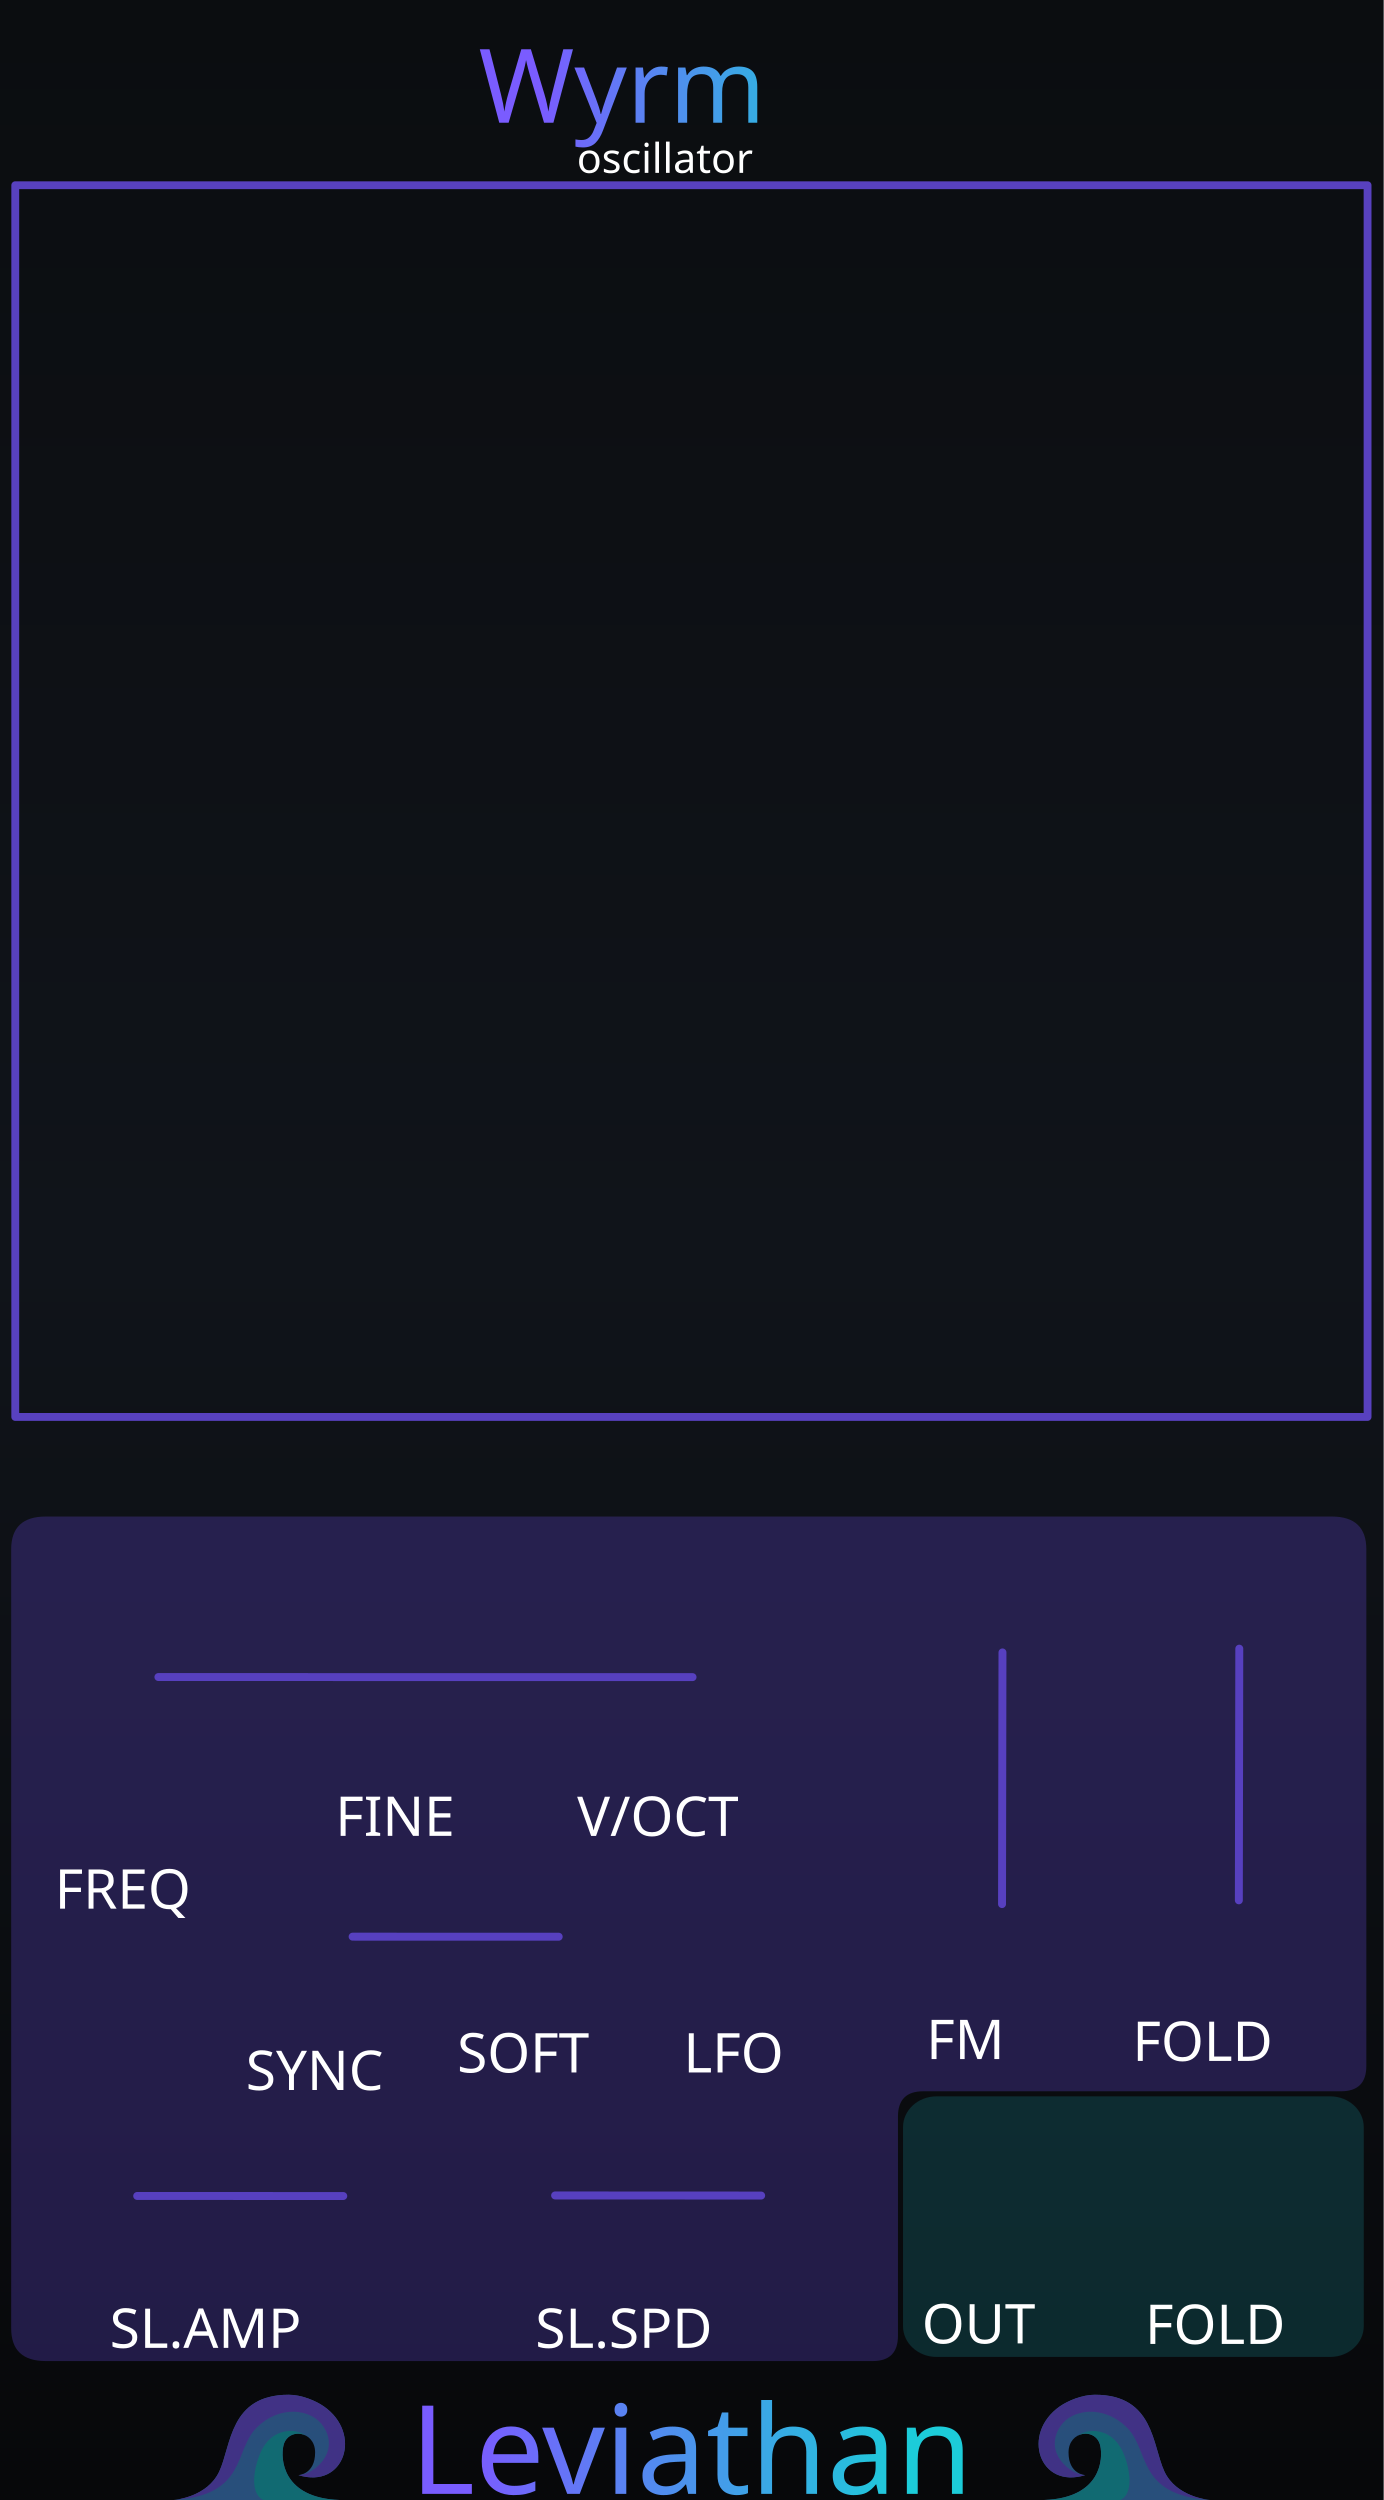
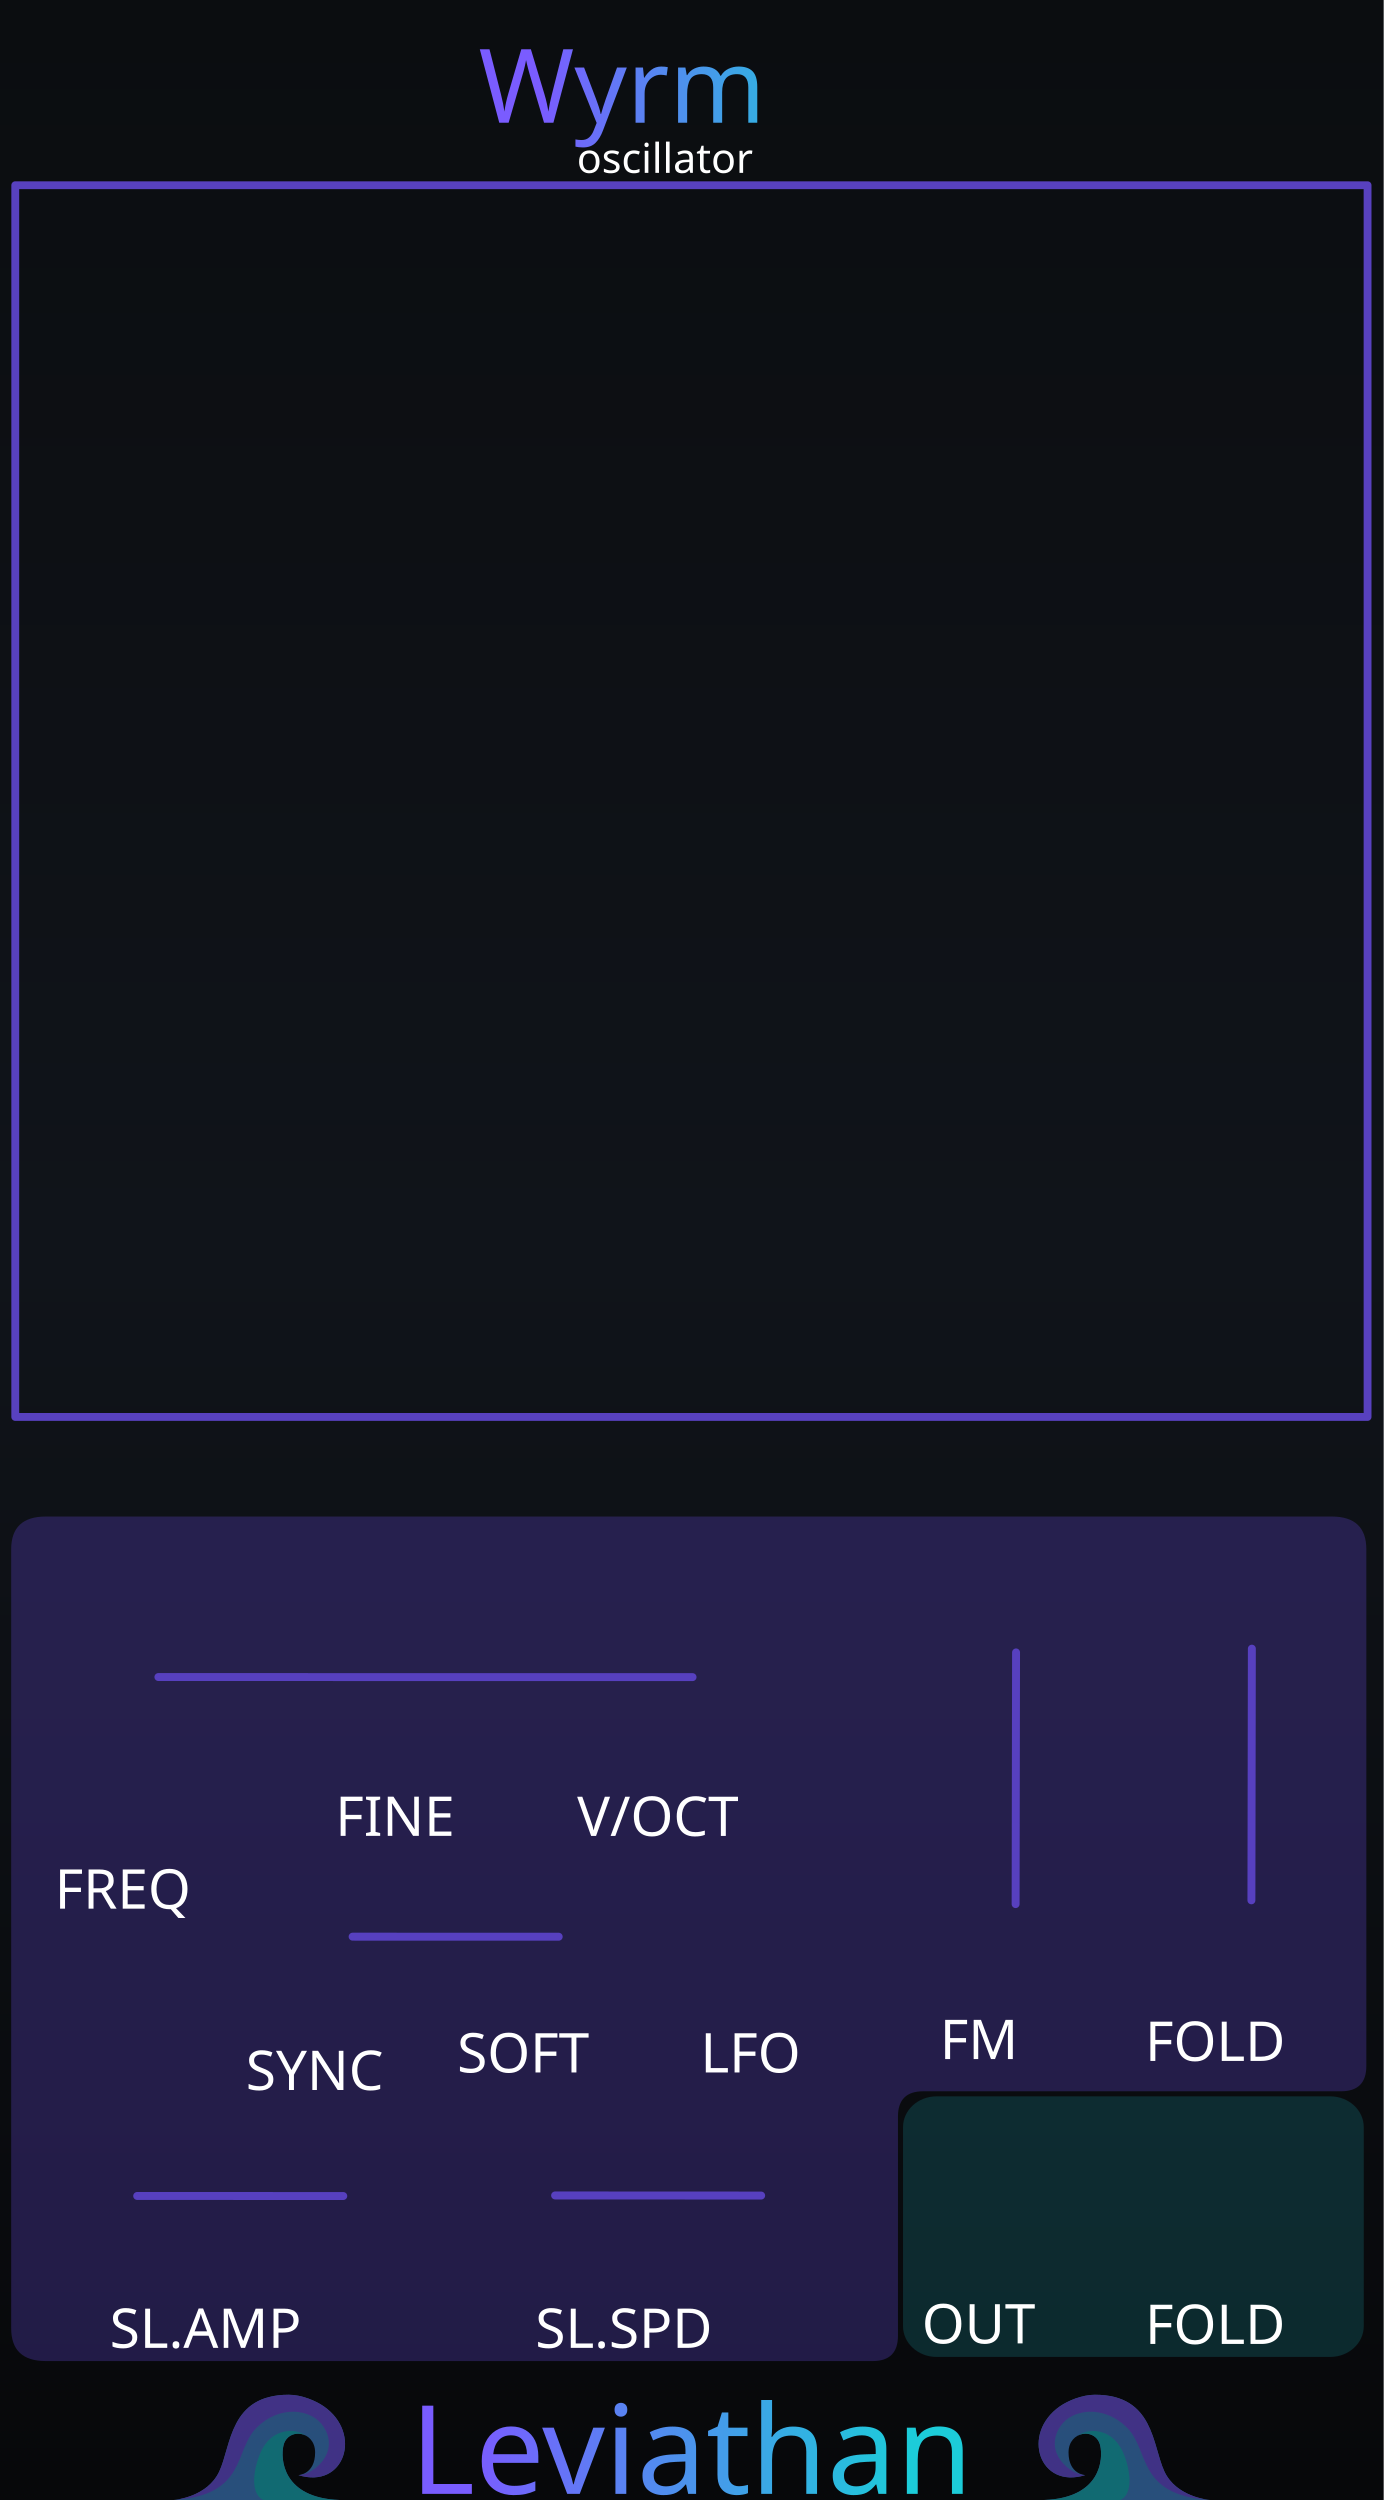
<svg xmlns="http://www.w3.org/2000/svg" xmlns:xlink="http://www.w3.org/1999/xlink" version="1.2" width="71.12mm" height="128.5mm" viewBox="0 0 7112 12850" preserveAspectRatio="xMidYMid" fill-rule="evenodd" stroke-width="28.222" stroke-linejoin="round" xml:space="preserve" id="svg488">
  <defs id="defs1">
    <linearGradient id="linearGradient22">
      <stop style="stop-color:#7a5cff;stop-opacity:1;" offset="0" id="stop22" />
      <stop style="stop-color:#1cccd9;stop-opacity:1;" offset="1" id="stop23" />
    </linearGradient>
    <linearGradient id="linearGradient20">
      <stop style="stop-color:#795cff;stop-opacity:1;" offset="0" id="stop20" />
      <stop style="stop-color:#1cccd9;stop-opacity:1;" offset="1" id="stop21" />
    </linearGradient>
    <linearGradient id="linearGradient16" x1="0" y1="0" x2="0" y2="1">
      <stop offset="0" stop-color="#1ccad8" stop-opacity="0.65" id="stop15" style="stop-color:#1ccad8;stop-opacity:1;" />
      <stop offset="1" stop-color="#7a5cff" stop-opacity="0.65" id="stop16" style="stop-color:#7a5cff;stop-opacity:1;" />
    </linearGradient>
    <linearGradient id="linearGradient14" x1="0" y1="0" x2="0" y2="1">
      <stop offset="0" stop-color="#1ccad8" stop-opacity="0.65" id="stop13" style="stop-color:#1ccad8;stop-opacity:1;" />
      <stop offset="1" stop-color="#7a5cff" stop-opacity="0.65" id="stop14" style="stop-color:#7a5cff;stop-opacity:1;" />
    </linearGradient>
    <linearGradient id="linearGradient12" x1="0" y1="0" x2="0" y2="1">
      <stop offset="0" stop-color="#1ccad8" stop-opacity="0.65" id="stop11" style="stop-color:#6140bf;stop-opacity:1;" />
      <stop offset="1" stop-color="#7a5cff" stop-opacity="0.65" id="stop12" />
    </linearGradient>
    <linearGradient id="bgGrad" x1="1108.886" y1="886.881" x2="1108.886" y2="12348.43" gradientTransform="matrix(0.6225417,0,0,1.124423,295.8546,0)" gradientUnits="userSpaceOnUse">
      <stop offset="0%" stop-color="#0b0d10" id="stop1" />
      <stop offset="50%" stop-color="#10141a" id="stop2" />
      <stop offset="100%" stop-color="#07080a" id="stop3" />
    </linearGradient>
    <linearGradient id="panelSheen" x1="1258.49" y1="999.764" x2="1258.49" y2="12199.481" gradientTransform="scale(0.8869218,1.127495)" gradientUnits="userSpaceOnUse">
      <stop offset="0%" stop-color="#ffffff" stop-opacity="0.1" id="stop4" />
      <stop offset="15%" stop-color="#ffffff" stop-opacity="0.02" id="stop5" />
      <stop offset="50%" stop-color="#ffffff" stop-opacity="0.0" id="stop6" />
      <stop offset="85%" stop-color="#ffffff" stop-opacity="0.02" id="stop7" />
      <stop offset="100%" stop-color="#ffffff" stop-opacity="0.1" id="stop8" />
    </linearGradient>
    <linearGradient id="accentGrad" x1="0" y1="0" x2="0" y2="1">
      <stop offset="0%" stop-color="#1ccad8" stop-opacity="0.65" id="stop9" />
      <stop offset="100%" stop-color="#7a5cff" stop-opacity="0.65" id="stop10" />
    </linearGradient>
    <linearGradient id="oceanWaveGrad" x1="0" y1="0" x2="1" y2="1" gradientUnits="objectBoundingBox">
      <stop offset="0%" stop-color="#55dbff" id="stop_wave_1" />
      <stop offset="55%" stop-color="#1496df" id="stop_wave_2" />
      <stop offset="100%" stop-color="#182682" id="stop_wave_3" />
    </linearGradient>
    <linearGradient xlink:href="#oceanWaveGrad" id="linearGradient10" gradientUnits="userSpaceOnUse" x1="-323.577" y1="-103.933" x2="723.812" y2="943.456" gradientTransform="matrix(-1.435811,0,0,0.6964705,8750,12953.568)" />
    <linearGradient xlink:href="#oceanWaveGrad" id="linearGradient11" gradientUnits="userSpaceOnUse" x1="-323.577" y1="-103.933" x2="723.812" y2="943.456" gradientTransform="matrix(1.435811,0,0,0.6964705,3420,12953.568)" />
    <linearGradient xlink:href="#linearGradient22" id="linearGradient500" gradientUnits="userSpaceOnUse" x1="5355.919" y1="1516.234" x2="6904.773" y2="1512.3" gradientTransform="matrix(0.9969081,0,0,0.9969081,-2554.784,-888.2671)" />
    <linearGradient xlink:href="#linearGradient20" id="linearGradient300" gradientUnits="userSpaceOnUse" gradientTransform="matrix(1.390218,0,0,1.390218,-5190.496,-5161.559)" x1="5486.824" y1="12735.478" x2="7088.807" y2="12738.298" spreadMethod="pad" />
  </defs>
  <g id="panel_art" style="display:inline">
    <g id="Background_Rect" style="display:inline" transform="matrix(0.9967357,0,0,0.9970803,-982.9628,-994.3174)">
      <rect x="986.182" y="997.229" width="7135.292" height="12887.627" rx="0" ry="0" fill="url(#bgGrad)" id="black_background" style="display:inline;fill:url(#bgGrad);stroke-width:23.612" />
      <g id="waves_layer" style="display:inline;opacity:0.5" transform="matrix(1.003275,0,0,1.002928,-542.8062,1140.107)">
        <g id="branding_wave_left" transform="matrix(1.72,0,0,1.72,2416.919,11996.75)" style="display:inline">
          <path style="fill:#4995ec" d="m 0,413.249 c 0,0 99.571,-7.286 135.999,-84.999 36.428,-77.713 30.357,-229.499 207.642,-229.499 38.871,0 81.438,18.386 104.731,34.602 116.875,81.362 61.625,248.326 -75.589,205.523 0,0 49.786,-2.125 49.786,-67.697 0,-65.572 -82.091,-75.285 -94.714,-20.643 -8.992,38.927 -3.643,156.643 167.571,162.713" id="path149" />
          <path style="fill:#7a5cff" d="m 372.784,338.875 c 42.5,0 125.678,-65.875 75.213,-144.378 C 412.71,139.6 316.321,128.5 247.714,197.107 179.179,265.642 219.7,398.411 0.644,413.201 9.193,412.412 101.283,402.321 136,328.25 172.429,250.536 166.357,98.751 343.642,98.751 c 38.869,0 81.43,18.384 104.731,34.607 116.874,81.357 61.625,248.321 -75.589,205.517 z" id="path151" />
          <path style="fill:#1cccd9" d="M 495.426,413.249 H 268.433 C 242.935,402.664 232.851,365.455 246.5,310.035 c 15.166,-61.576 44.686,-94.762 88.642,-101.999 26.411,-4.347 46.895,4.299 59.973,12.945 -25.087,-13.418 -59.464,-4.238 -67.259,29.556 -8.998,38.929 -3.644,156.641 167.57,162.712 z" id="path155" />
        </g>
        <g id="branding_wave_right" transform="matrix(-1.72,0,0,1.72,7743.074,11996.75)" style="display:inline">
          <path style="fill:#4995ec" d="m 0,413.249 c 0,0 99.571,-7.286 135.999,-84.999 36.428,-77.713 30.357,-229.499 207.642,-229.499 38.871,0 81.438,18.386 104.731,34.602 116.875,81.362 61.625,248.326 -75.589,205.523 0,0 49.786,-2.125 49.786,-67.697 0,-65.572 -82.091,-75.285 -94.714,-20.643 -8.992,38.927 -3.643,156.643 167.571,162.713" id="path158" />
          <path style="fill:#7a5cff" d="m 372.784,338.875 c 42.5,0 125.678,-65.875 75.213,-144.378 C 412.71,139.6 316.321,128.5 247.714,197.107 179.179,265.642 219.7,398.411 0.644,413.201 9.193,412.412 101.283,402.321 136,328.25 172.429,250.536 166.357,98.751 343.642,98.751 c 38.869,0 81.43,18.384 104.731,34.607 116.874,81.357 61.625,248.321 -75.589,205.517 z" id="path160" />
          <path style="fill:#1cccd9" d="M 495.426,413.249 H 268.433 C 242.935,402.664 232.851,365.455 246.5,310.035 c 15.166,-61.576 44.686,-94.762 88.642,-101.999 26.411,-4.347 46.895,4.299 59.973,12.945 -25.087,-13.418 -59.464,-4.238 -67.259,29.556 -8.998,38.929 -3.644,156.641 167.57,162.712 z" id="path164" />
        </g>
      </g>
      <rect x="1096.182" y="1107.229" width="9973.273" height="12667.627" rx="210" ry="210" fill="none" stroke="#ffffff" stroke-opacity="0.1" stroke-width="60" id="gray_outline" style="display:none;stroke:#3c3f42;stroke-opacity:1" />
      <path d="M 1397.123,1952.244 H 7648.753" stroke="url(#accentGrad)" stroke-width="40.878" stroke-linecap="round" opacity="0.55" fill="none" id="top_horizontal_line" style="display:none;opacity:1;fill:#ffffff;fill-opacity:1;stroke:#5740bf;stroke-opacity:1" />
    </g>
    <rect x="4588.102" y="10720.973" width="2447.199" height="1438.824" rx="200.486" ry="171.865" fill="#000000" opacity="0.1" stroke="#ffffff" stroke-opacity="0.06" stroke-width="45.117" id="outputs" style="display:none;opacity:1;fill:#000000;fill-opacity:1;stroke:none;stroke-width:46.389;stroke-dasharray:none" />
    <g id="glass">
      <path d="M 235.35,7794.999 H 6845.054 C 6963.681,7794.999 7022.994,7851.305 7022.994,7963.915 V 10619.182 Q 7022.994,10749.182 6892.994,10749.182 H 4745.518 Q 4615.518,10749.182 4615.518,10879.182 V 12005.859 Q 4615.518,12135.859 4485.518,12135.859 H 235.35 C 116.723,12135.859 57.409,12079.554 57.409,11966.944 V 7963.915 C 57.409,7851.305 116.723,7794.999 235.35,7794.999 Z" fill="#000000" opacity="0.1" stroke="#ffffff" stroke-opacity="0.06" stroke-width="43.342" id="frame_left" style="display:inline;opacity:0.33;fill:#5740bf;fill-opacity:1;stroke:none" />
      <rect x="4641.5" y="10775.2" width="2368.228" height="1339.533" rx="172.544" ry="158.231" fill="#000000" opacity="0.1" stroke="#ffffff" stroke-opacity="0.06" stroke-width="41.308" id="outputs-3" style="display:inline;opacity:0.33;fill:#1cccd9;fill-opacity:0.502;stroke:none;stroke-opacity:0.33" />
    </g>
    <path d="m 1812.521,9954.427 1059.159,0.311" stroke="url(#accentGrad)" stroke-width="40.841" stroke-linecap="round" opacity="0.55" fill="none" id="sync_line" style="display:inline;opacity:1;fill:#ffffff;fill-opacity:1;stroke:#5740bf;stroke-opacity:1" />
    <path d="m 814.122,8620.008 2745.601,0.401" stroke="url(#accentGrad)" stroke-width="40.751" stroke-linecap="round" opacity="0.55" fill="none" id="freq_purple_line" style="display:inline;opacity:1;fill:#ffffff;fill-opacity:1;stroke:#5740bf;stroke-opacity:1" />
    <path d="m 705.174,11287.268 1059.159,0.311" stroke="url(#accentGrad)" stroke-width="40.841" stroke-linecap="round" opacity="0.55" fill="none" id="slither_amp_line" style="display:inline;opacity:1;fill:#ffffff;fill-opacity:1;stroke:#5740bf;stroke-opacity:1" />
    <path d="m 2853.239,11284.637 1059.1,0.538" stroke="url(#accentGrad)" stroke-width="40.9" stroke-linecap="round" opacity="0.55" fill="none" id="slither_speed_line" style="display:inline;opacity:1;fill:#ffffff;fill-opacity:1;stroke:#5740bf;stroke-opacity:1" />
-     <path d="m 5152.698,8493.414 -2.263,1293.652" stroke="url(#accentGrad)" stroke-width="40.751" stroke-linecap="round" opacity="0.55" fill="none" id="FM_purple_line" style="display:inline;opacity:1;fill:#ffffff;fill-opacity:1;stroke:#5740bf;stroke-opacity:1" />
-     <path d="m 6369.939,8474.076 -2.263,1293.652" stroke="url(#accentGrad)" stroke-width="40.751" stroke-linecap="round" opacity="0.55" fill="none" id="fold_line" style="display:inline;opacity:1;fill:#ffffff;fill-opacity:1;stroke:#5740bf;stroke-opacity:1" />
+     <path d="m 5222.518,8493.414 -2.263,1293.652" stroke="url(#accentGrad)" stroke-width="40.751" stroke-linecap="round" opacity="0.55" fill="none" id="FM_purple_line" style="display:inline;opacity:1;fill:#ffffff;fill-opacity:1;stroke:#5740bf;stroke-opacity:1" />
+     <path d="m 6434.539,8474.076 -2.263,1293.652" stroke="url(#accentGrad)" stroke-width="40.751" stroke-linecap="round" opacity="0.55" fill="none" id="fold_line" style="display:inline;opacity:1;fill:#ffffff;fill-opacity:1;stroke:#5740bf;stroke-opacity:1" />
  </g>
  <g id="wyrm_components" style="display:none">
    <circle id="WYRM_FREQ_PARAM" cx="814.557" cy="8622.6" r="260" style="fill:none;stroke:#00ff88;stroke-width:24;stroke-opacity:1" />
    <circle id="WYRM_FINE_PARAM" cx="2225.269" cy="8622.6" r="220" style="fill:none;stroke:#00ff88;stroke-width:24;stroke-opacity:1" />
-     <circle id="WYRM_FM_ATTEN_PARAM" cx="5148.568" cy="8486.302" r="220" style="fill:none;stroke:#00ff88;stroke-width:24;stroke-opacity:1" />
-     <circle id="WYRM_FOLD_PARAM" cx="6363.84" cy="8464.8" r="220" style="fill:none;stroke:#00ff88;stroke-width:24;stroke-opacity:1" />
+     <circle id="WYRM_FM_ATTEN_PARAM" cx="5218.388" cy="8486.302" r="220" style="fill:none;stroke:#00ff88;stroke-width:24;stroke-opacity:1" />
+     <circle id="WYRM_FOLD_PARAM" cx="6428.44" cy="8464.8" r="220" style="fill:none;stroke:#00ff88;stroke-width:24;stroke-opacity:1" />
    <circle id="WYRM_LOCK_BUTTON" cx="6392" cy="7572" r="160" style="display:inline;fill:none;stroke:#00ff88;stroke-width:24;stroke-opacity:1" />
    <circle id="WYRM_RESET_BUTTON" cx="6822" cy="7572" r="160" style="display:inline;fill:none;stroke:#00ff88;stroke-width:24;stroke-opacity:1" />
    <circle id="WYRM_WAVEFORM_SELECT" cx="622" cy="7575" r="160" style="display:inline;fill:none;stroke:#00ff88;stroke-width:24;stroke-opacity:1" />
    <circle id="WYRM_SLITHER_PARAM" cx="709.985" cy="11280" r="220" style="fill:none;stroke:#00ff88;stroke-width:24;stroke-opacity:1" />
    <circle id="WYRM_SLITHER_SPEED_PARAM" cx="2860" cy="11280" r="220" style="fill:none;stroke:#00ff88;stroke-width:24;stroke-opacity:1" />
    <circle id="WYRM_SLITHER_CV_INPUT" cx="1800" cy="11280" r="190" style="fill:none;stroke:#00ff88;stroke-width:24;stroke-opacity:1" />
    <circle id="WYRM_SLITHER_SPEED_CV_INPUT" cx="3950.015" cy="11280" r="190" style="fill:none;stroke:#00ff88;stroke-width:24;stroke-opacity:1" />
    <circle id="WYRM_VOCT_INPUT" cx="3565.982" cy="8628.142" r="190" style="fill:none;stroke:#00ff88;stroke-width:24;stroke-opacity:1" />
-     <circle id="WYRM_FM_INPUT" cx="5145.645" cy="9795.469" r="190" style="fill:none;stroke:#00ff88;stroke-width:24;stroke-opacity:1" />
+     <circle id="WYRM_FM_INPUT" cx="5215.465" cy="9795.469" r="190" style="fill:none;stroke:#00ff88;stroke-width:24;stroke-opacity:1" />
    <circle id="WYRM_SYNC_INPUT" cx="1800" cy="9954.583" r="190" style="fill:none;stroke:#00ff88;stroke-width:24;stroke-opacity:1" />
    <circle id="WYRM_SYNC_MODE_PARAM" cx="2875" cy="9954.583" r="190" style="fill:none;stroke:#00ff88;stroke-width:24;stroke-opacity:1" />
-     <circle id="WYRM_LFO_MODE_PARAM" cx="3950.015" cy="9954.583" r="190" style="fill:none;stroke:#00ff88;stroke-width:24;stroke-opacity:1" />
-     <circle id="WYRM_FOLD_CV_INPUT" cx="6364.9" cy="9805.06" r="190" style="fill:none;stroke:#00ff88;stroke-width:24;stroke-opacity:1" />
+     <circle id="WYRM_LFO_MODE_PARAM" cx="4045.232" cy="9954.583" r="190" style="fill:none;stroke:#00ff88;stroke-width:24;stroke-opacity:1" />
+     <circle id="WYRM_FOLD_CV_INPUT" cx="6429.5" cy="9805.06" r="190" style="fill:none;stroke:#00ff88;stroke-width:24;stroke-opacity:1" />
    <circle id="WYRM_RAW_OUTPUT" cx="5218.388" cy="11260" r="190" style="fill:none;stroke:#00ff88;stroke-width:24;stroke-opacity:1" />
    <circle id="WYRM_OUT_OUTPUT" cx="6432.841" cy="11260" r="190" style="fill:none;stroke:#00ff88;stroke-width:24;stroke-opacity:1" />
  </g>
  <g id="labels" style="display:inline">
    <text id="reworked_module_title_text" x="3541.449" y="447.278" style="font-style:normal;font-variant:normal;font-weight:normal;font-stretch:normal;font-size:529.167px;font-family:Rubik;-inkscape-font-specification:'Rubik, @wght=600';font-variant-ligatures:normal;font-variant-caps:normal;font-variant-numeric:normal;font-variant-east-asian:normal;font-variation-settings:'wght' 600;dominant-baseline:middle;text-anchor:middle;display:inline;fill:url(#linearGradient500);stroke-width:28.135" xml:space="preserve">
      <tspan id="tspan1" x="3541.449" y="447.278" style="fill:url(#linearGradient500)">Wyrm</tspan>
    </text>
    <text id="reworked_LEVIATHAN_LOGO" x="3554.096" y="12598.223" style="font-style:normal;font-variant:normal;font-weight:normal;font-stretch:normal;font-size:635px;font-family:Ancient;-inkscape-font-specification:'Ancient, Normal';font-variant-ligatures:normal;font-variant-caps:normal;font-variant-numeric:normal;font-variant-east-asian:normal;dominant-baseline:middle;text-anchor:middle;display:inline;fill:url(#linearGradient300);fill-rule:evenodd;stroke-width:37.088" xml:space="preserve">Leviathan</text>
    <text id="reworked_module_description" x="3555.26" y="815.194" style="font-style:normal;font-variant:normal;font-weight:normal;font-stretch:normal;font-size:211.667px;font-family:Rubik;-inkscape-font-specification:'Rubik, @wght=400';font-variant-ligatures:normal;font-variant-caps:normal;font-variant-numeric:normal;font-variant-east-asian:normal;font-variation-settings:'wght' 400;dominant-baseline:middle;text-anchor:middle;display:inline;fill:#ffffff" xml:space="preserve">
      <tspan id="tspan16" x="3555.26" y="815.194">oscillator</tspan>
    </text>
    <text id="signal_in" x="814.557" y="9712.6" style="font-style:normal;font-variant:normal;font-weight:normal;font-stretch:normal;font-size:282.223px;font-family:Rubik;-inkscape-font-specification:'Rubik, @wght=400';font-variant-ligatures:normal;font-variant-caps:normal;font-variant-numeric:normal;font-variant-east-asian:normal;font-variation-settings:'wght' 400;dominant-baseline:middle;text-anchor:middle;display:inline;fill:#ffffff" xml:space="preserve">
      <tspan id="tspan45" x="814.557" y="9712.6">FREQ</tspan>
    </text>
    <text id="reso_cv_label" x="2213.765" y="9338.422" style="font-style:normal;font-variant:normal;font-weight:normal;font-stretch:normal;font-size:282.223px;font-family:Rubik;-inkscape-font-specification:'Rubik, @wght=400';font-variant-ligatures:normal;font-variant-caps:normal;font-variant-numeric:normal;font-variant-east-asian:normal;font-variation-settings:'wght' 400;dominant-baseline:middle;text-anchor:middle;display:inline;fill:#ffffff" xml:space="preserve">
      <tspan id="tspan44" x="2213.765" y="9338.422">FINE</tspan>
    </text>
    <text id="slither_lbl" x="1240.005" y="11970" style="font-style:normal;font-variant:normal;font-weight:normal;font-stretch:normal;font-size:282.223px;font-family:Rubik;-inkscape-font-specification:'Rubik, @wght=400';font-variant-ligatures:normal;font-variant-caps:normal;font-variant-numeric:normal;font-variant-east-asian:normal;font-variation-settings:'wght' 400;dominant-baseline:middle;text-anchor:middle;display:inline;fill:#ffffff" xml:space="preserve">
      <tspan id="tspan2" x="1240.005" y="11970">SL.AMP</tspan>
    </text>
    <text id="speed_lbl" x="3390.02" y="11970" style="font-style:normal;font-variant:normal;font-weight:normal;font-stretch:normal;font-size:282.223px;font-family:Rubik;-inkscape-font-specification:'Rubik, @wght=400';font-variant-ligatures:normal;font-variant-caps:normal;font-variant-numeric:normal;font-variant-east-asian:normal;font-variation-settings:'wght' 400;dominant-baseline:middle;text-anchor:middle;display:inline;fill:#ffffff" xml:space="preserve">
      <tspan id="tspan3" x="3390.02" y="11970">SL.SPD</tspan>
    </text>
    <text id="fm_cv_label" x="3564.852" y="9338.704" style="font-style:normal;font-variant:normal;font-weight:normal;font-stretch:normal;font-size:282.223px;font-family:Rubik;-inkscape-font-specification:'Rubik, @wght=400';font-variant-ligatures:normal;font-variant-caps:normal;font-variant-numeric:normal;font-variant-east-asian:normal;font-variation-settings:'wght' 400;dominant-baseline:middle;text-anchor:middle;display:inline;fill:#ffffff" xml:space="preserve">
      <tspan id="tspan_fm" x="3564.852" y="9338.704">V/OCT</tspan>
    </text>
-     <text id="voct_label" x="5145.645" y="10485.518" style="font-style:normal;font-variant:normal;font-weight:normal;font-stretch:normal;font-size:282.223px;font-family:Rubik;-inkscape-font-specification:'Rubik, @wght=400';font-variant-ligatures:normal;font-variant-caps:normal;font-variant-numeric:normal;font-variant-east-asian:normal;font-variation-settings:'wght' 400;dominant-baseline:middle;text-anchor:middle;display:inline;fill:#ffffff" xml:space="preserve">
-       <tspan id="tspan46" x="5145.645" y="10485.518">FM</tspan>
+     <text id="voct_label" x="5215.465" y="10485.518" style="font-style:normal;font-variant:normal;font-weight:normal;font-stretch:normal;font-size:282.223px;font-family:Rubik;-inkscape-font-specification:'Rubik, @wght=400';font-variant-ligatures:normal;font-variant-caps:normal;font-variant-numeric:normal;font-variant-east-asian:normal;font-variation-settings:'wght' 400;dominant-baseline:middle;text-anchor:middle;display:inline;fill:#ffffff" xml:space="preserve">
+       <tspan id="tspan46" x="5215.465" y="10485.518">FM</tspan>
    </text>
    <text id="span_cv_label" x="1800.564" y="10644.632" style="font-style:normal;font-variant:normal;font-weight:normal;font-stretch:normal;font-size:282.223px;font-family:Rubik;-inkscape-font-specification:'Rubik, @wght=400';font-variant-ligatures:normal;font-variant-caps:normal;font-variant-numeric:normal;font-variant-east-asian:normal;font-variation-settings:'wght' 400;dominant-baseline:middle;text-anchor:middle;display:inline;fill:#ffffff" xml:space="preserve">
      <tspan id="tspan49" x="1800.564" y="10644.632">SYNC</tspan>
    </text>
-     <text id="lfo_label" x="3954.031" y="10554.601" style="font-style:normal;font-variant:normal;font-weight:normal;font-stretch:normal;font-size:282.223px;font-family:Rubik;-inkscape-font-specification:'Rubik, @wght=400';font-variant-ligatures:normal;font-variant-caps:normal;font-variant-numeric:normal;font-variant-east-asian:normal;font-variation-settings:'wght' 400;dominant-baseline:middle;text-anchor:middle;display:inline;fill:#ffffff" xml:space="preserve">
-       <tspan id="tspan4" x="3954.031" y="10554.601">LFO</tspan>
+     <text id="lfo_label" x="4041.281" y="10554.601" style="font-style:normal;font-variant:normal;font-weight:normal;font-stretch:normal;font-size:282.223px;font-family:Rubik;-inkscape-font-specification:'Rubik, @wght=400';font-variant-ligatures:normal;font-variant-caps:normal;font-variant-numeric:normal;font-variant-east-asian:normal;font-variation-settings:'wght' 400;dominant-baseline:middle;text-anchor:middle;display:inline;fill:#ffffff" xml:space="preserve">
+       <tspan id="tspan4" x="4041.281" y="10554.601">LFO</tspan>
    </text>
    <text id="soft_label" x="2872.601" y="10554.601" style="font-style:normal;font-variant:normal;font-weight:normal;font-stretch:normal;font-size:282.223px;font-family:Rubik;-inkscape-font-specification:'Rubik, @wght=400';font-variant-ligatures:normal;font-variant-caps:normal;font-variant-numeric:normal;font-variant-east-asian:normal;font-variation-settings:'wght' 400;dominant-baseline:middle;text-anchor:middle;display:inline;fill:#ffffff" xml:space="preserve">
      <tspan id="tspan5" x="2872.601" y="10554.601">SOFT</tspan>
    </text>
-     <text id="balance_cv_label" x="6364.854" y="10495.108" style="font-style:normal;font-variant:normal;font-weight:normal;font-stretch:normal;font-size:282.223px;font-family:Rubik;-inkscape-font-specification:'Rubik, @wght=400';font-variant-ligatures:normal;font-variant-caps:normal;font-variant-numeric:normal;font-variant-east-asian:normal;font-variation-settings:'wght' 400;dominant-baseline:middle;text-anchor:middle;display:inline;fill:#ffffff" xml:space="preserve">
-       <tspan id="tspan19" x="6364.854" y="10495.108">FOLD</tspan>
+     <text id="balance_cv_label" x="6429.454" y="10495.108" style="font-style:normal;font-variant:normal;font-weight:normal;font-stretch:normal;font-size:282.223px;font-family:Rubik;-inkscape-font-specification:'Rubik, @wght=400';font-variant-ligatures:normal;font-variant-caps:normal;font-variant-numeric:normal;font-variant-east-asian:normal;font-variation-settings:'wght' 400;dominant-baseline:middle;text-anchor:middle;display:inline;fill:#ffffff" xml:space="preserve">
+       <tspan id="tspan19" x="6429.454" y="10495.108">FOLD</tspan>
    </text>
    <text id="signal_out" x="5213.449" y="11947.179" style="font-style:normal;font-variant:normal;font-weight:normal;font-stretch:normal;font-size:282.223px;font-family:Rubik;-inkscape-font-specification:'Rubik, @wght=400';font-variant-ligatures:normal;font-variant-caps:normal;font-variant-numeric:normal;font-variant-east-asian:normal;font-variation-settings:'wght' 400;dominant-baseline:middle;text-anchor:middle;display:inline;fill:#ffffff" xml:space="preserve">
      <tspan id="tspan33" x="5213.449" y="11947.179">OUT</tspan>
    </text>
    <text id="label_fold_out" x="6429.454" y="11950.049" style="font-style:normal;font-variant:normal;font-weight:normal;font-stretch:normal;font-size:282.222px;font-family:Rubik;-inkscape-font-specification:'Rubik, @wght=400';font-variant-ligatures:normal;font-variant-caps:normal;font-variant-numeric:normal;font-variant-east-asian:normal;font-variation-settings:'wght' 400;dominant-baseline:middle;text-anchor:middle;display:inline;fill:#ffffff" xml:space="preserve">
      <tspan id="tspan34" x="6429.454" y="11950.049">FOLD</tspan>
    </text>
    <text id="xm_lbl" x="4254.692" y="7729.9" style="font-style:normal;font-variant:normal;font-weight:normal;font-stretch:normal;font-size:282.222px;font-family:Rubik;-inkscape-font-specification:'Rubik, @wght=400';font-variant-ligatures:normal;font-variant-caps:normal;font-variant-numeric:normal;font-variant-east-asian:normal;font-variation-settings:'wght' 400;dominant-baseline:middle;text-anchor:middle;display:none;fill:#ffffff" xml:space="preserve">
      <tspan id="tspan61" x="0" y="0">XM</tspan>
    </text>
  </g>
  <rect id="WYRM_WAVE_EDITOR" x="78.404" y="952.078" width="6950.892" height="6331.018" style="display:inline;fill:none;stroke:#5841bf;stroke-width:40.326;stroke-dasharray:none;stroke-opacity:1" />
</svg>
